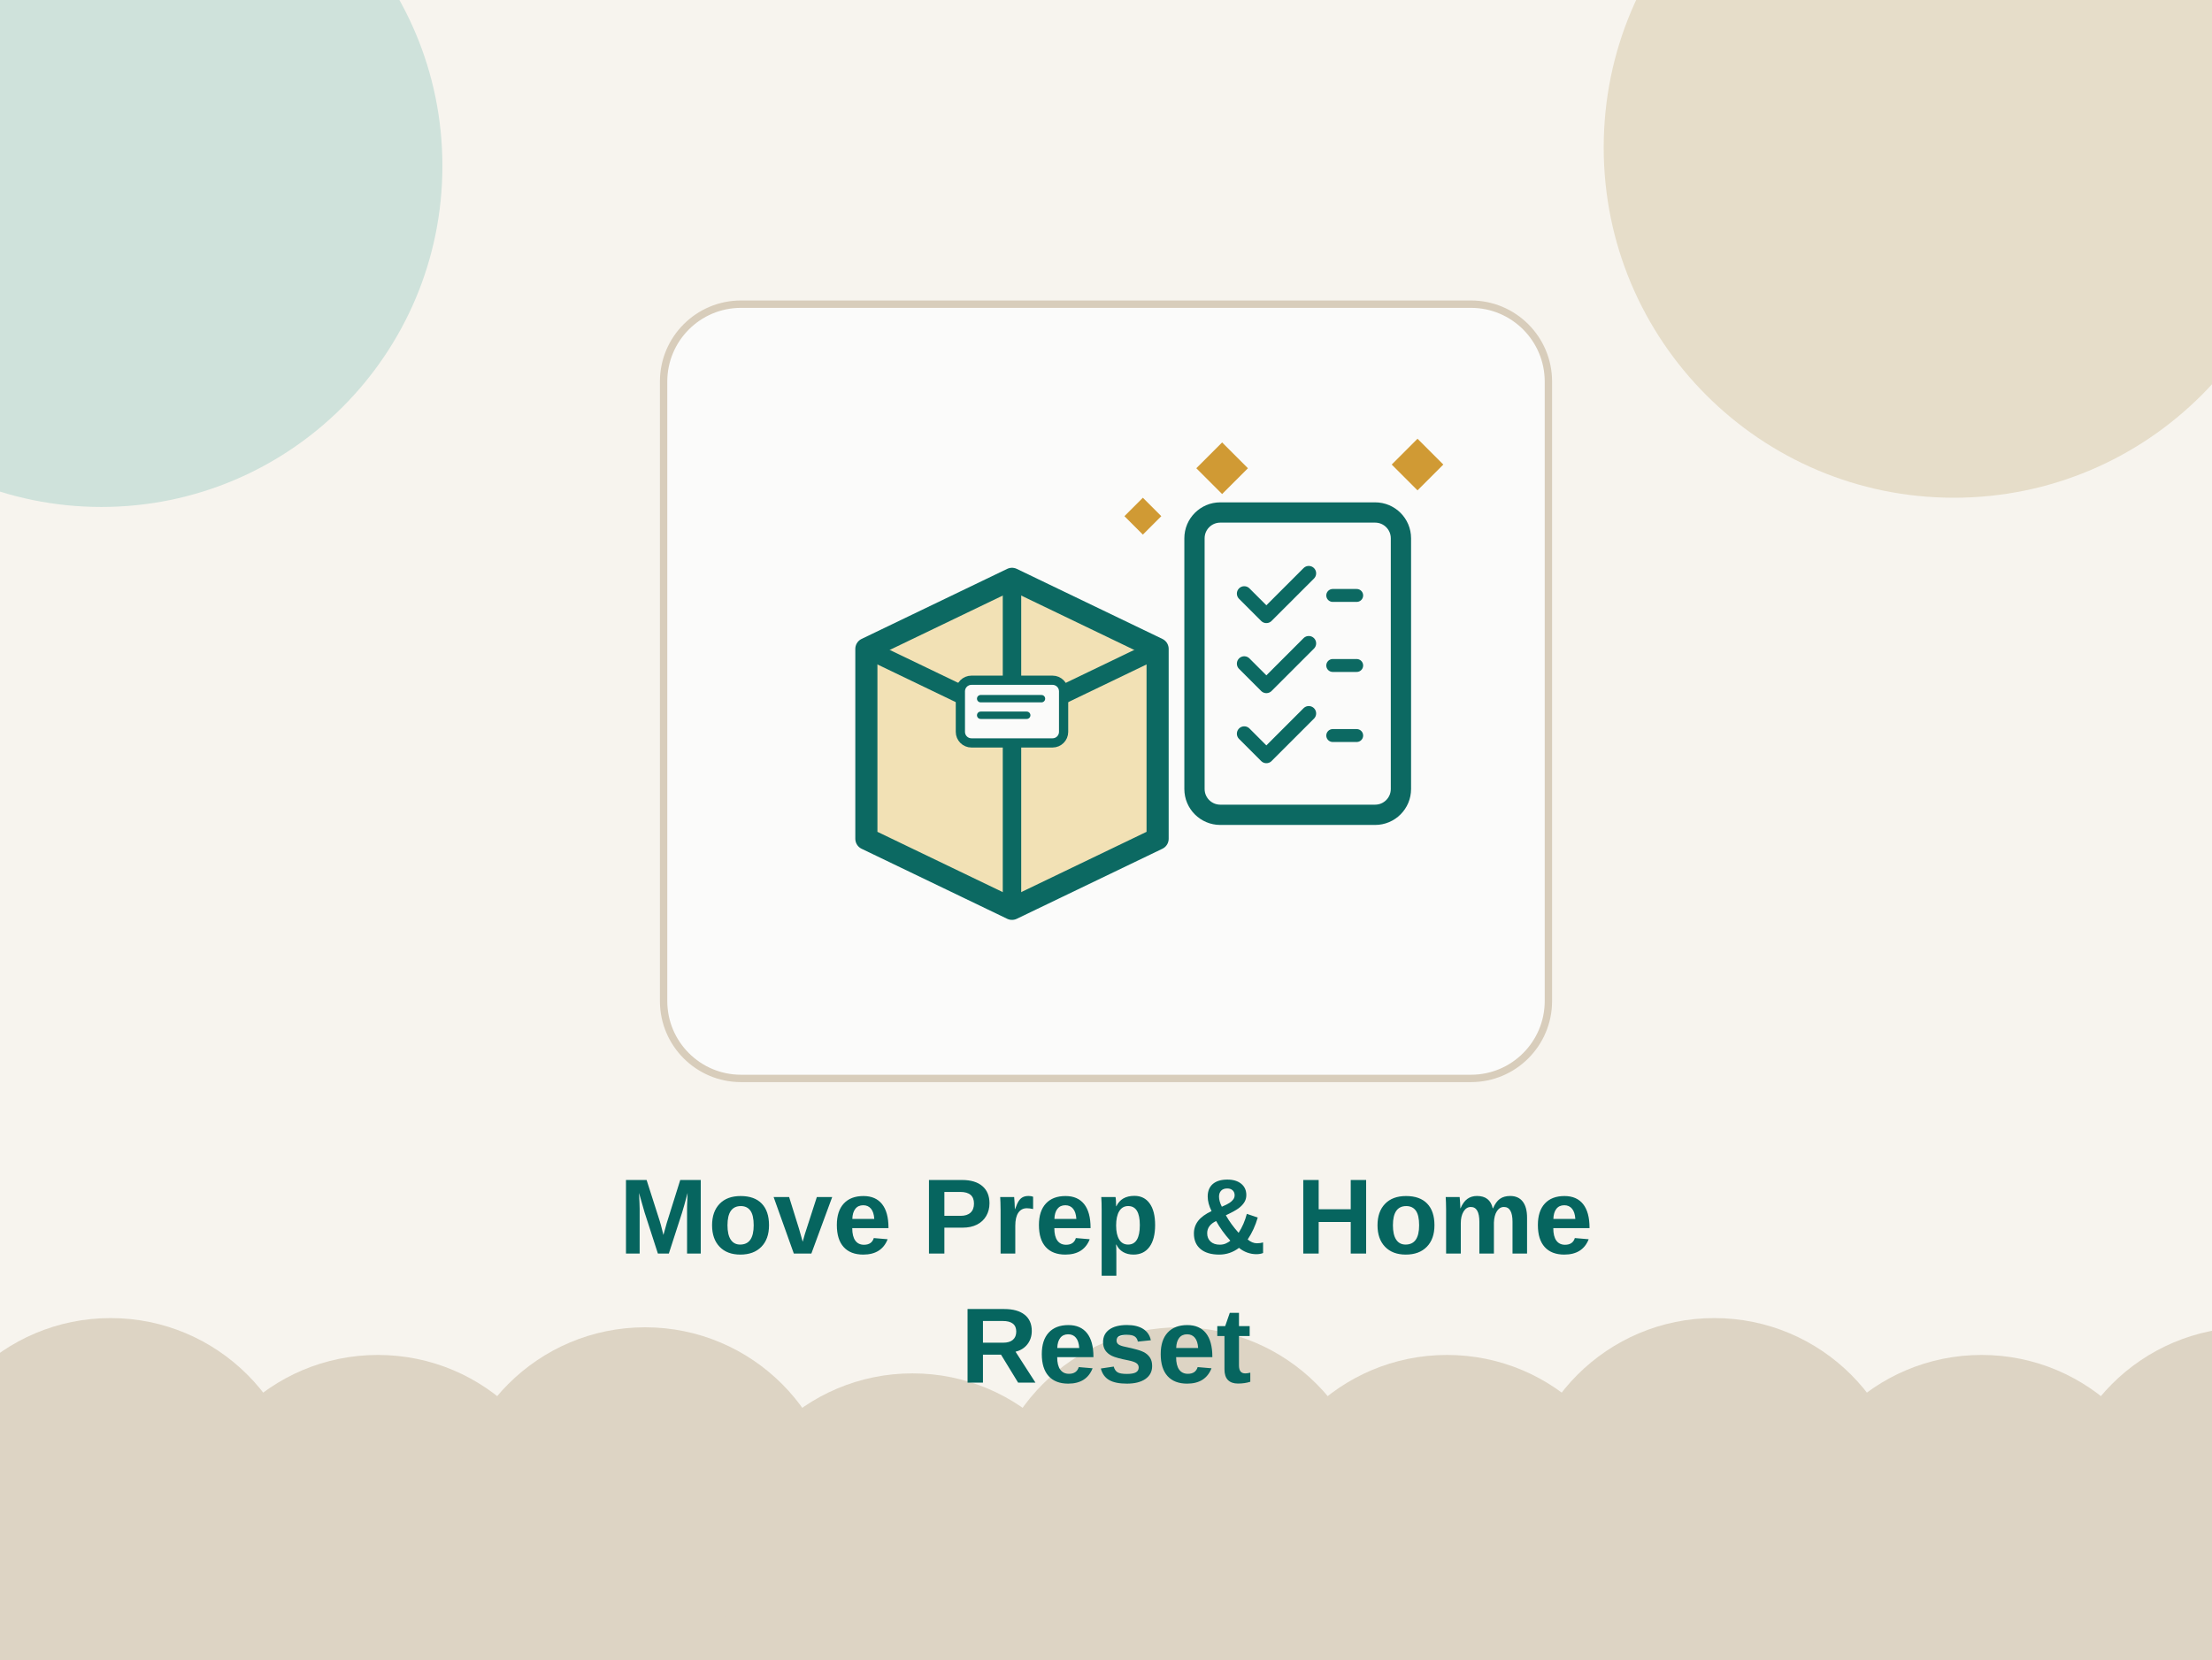
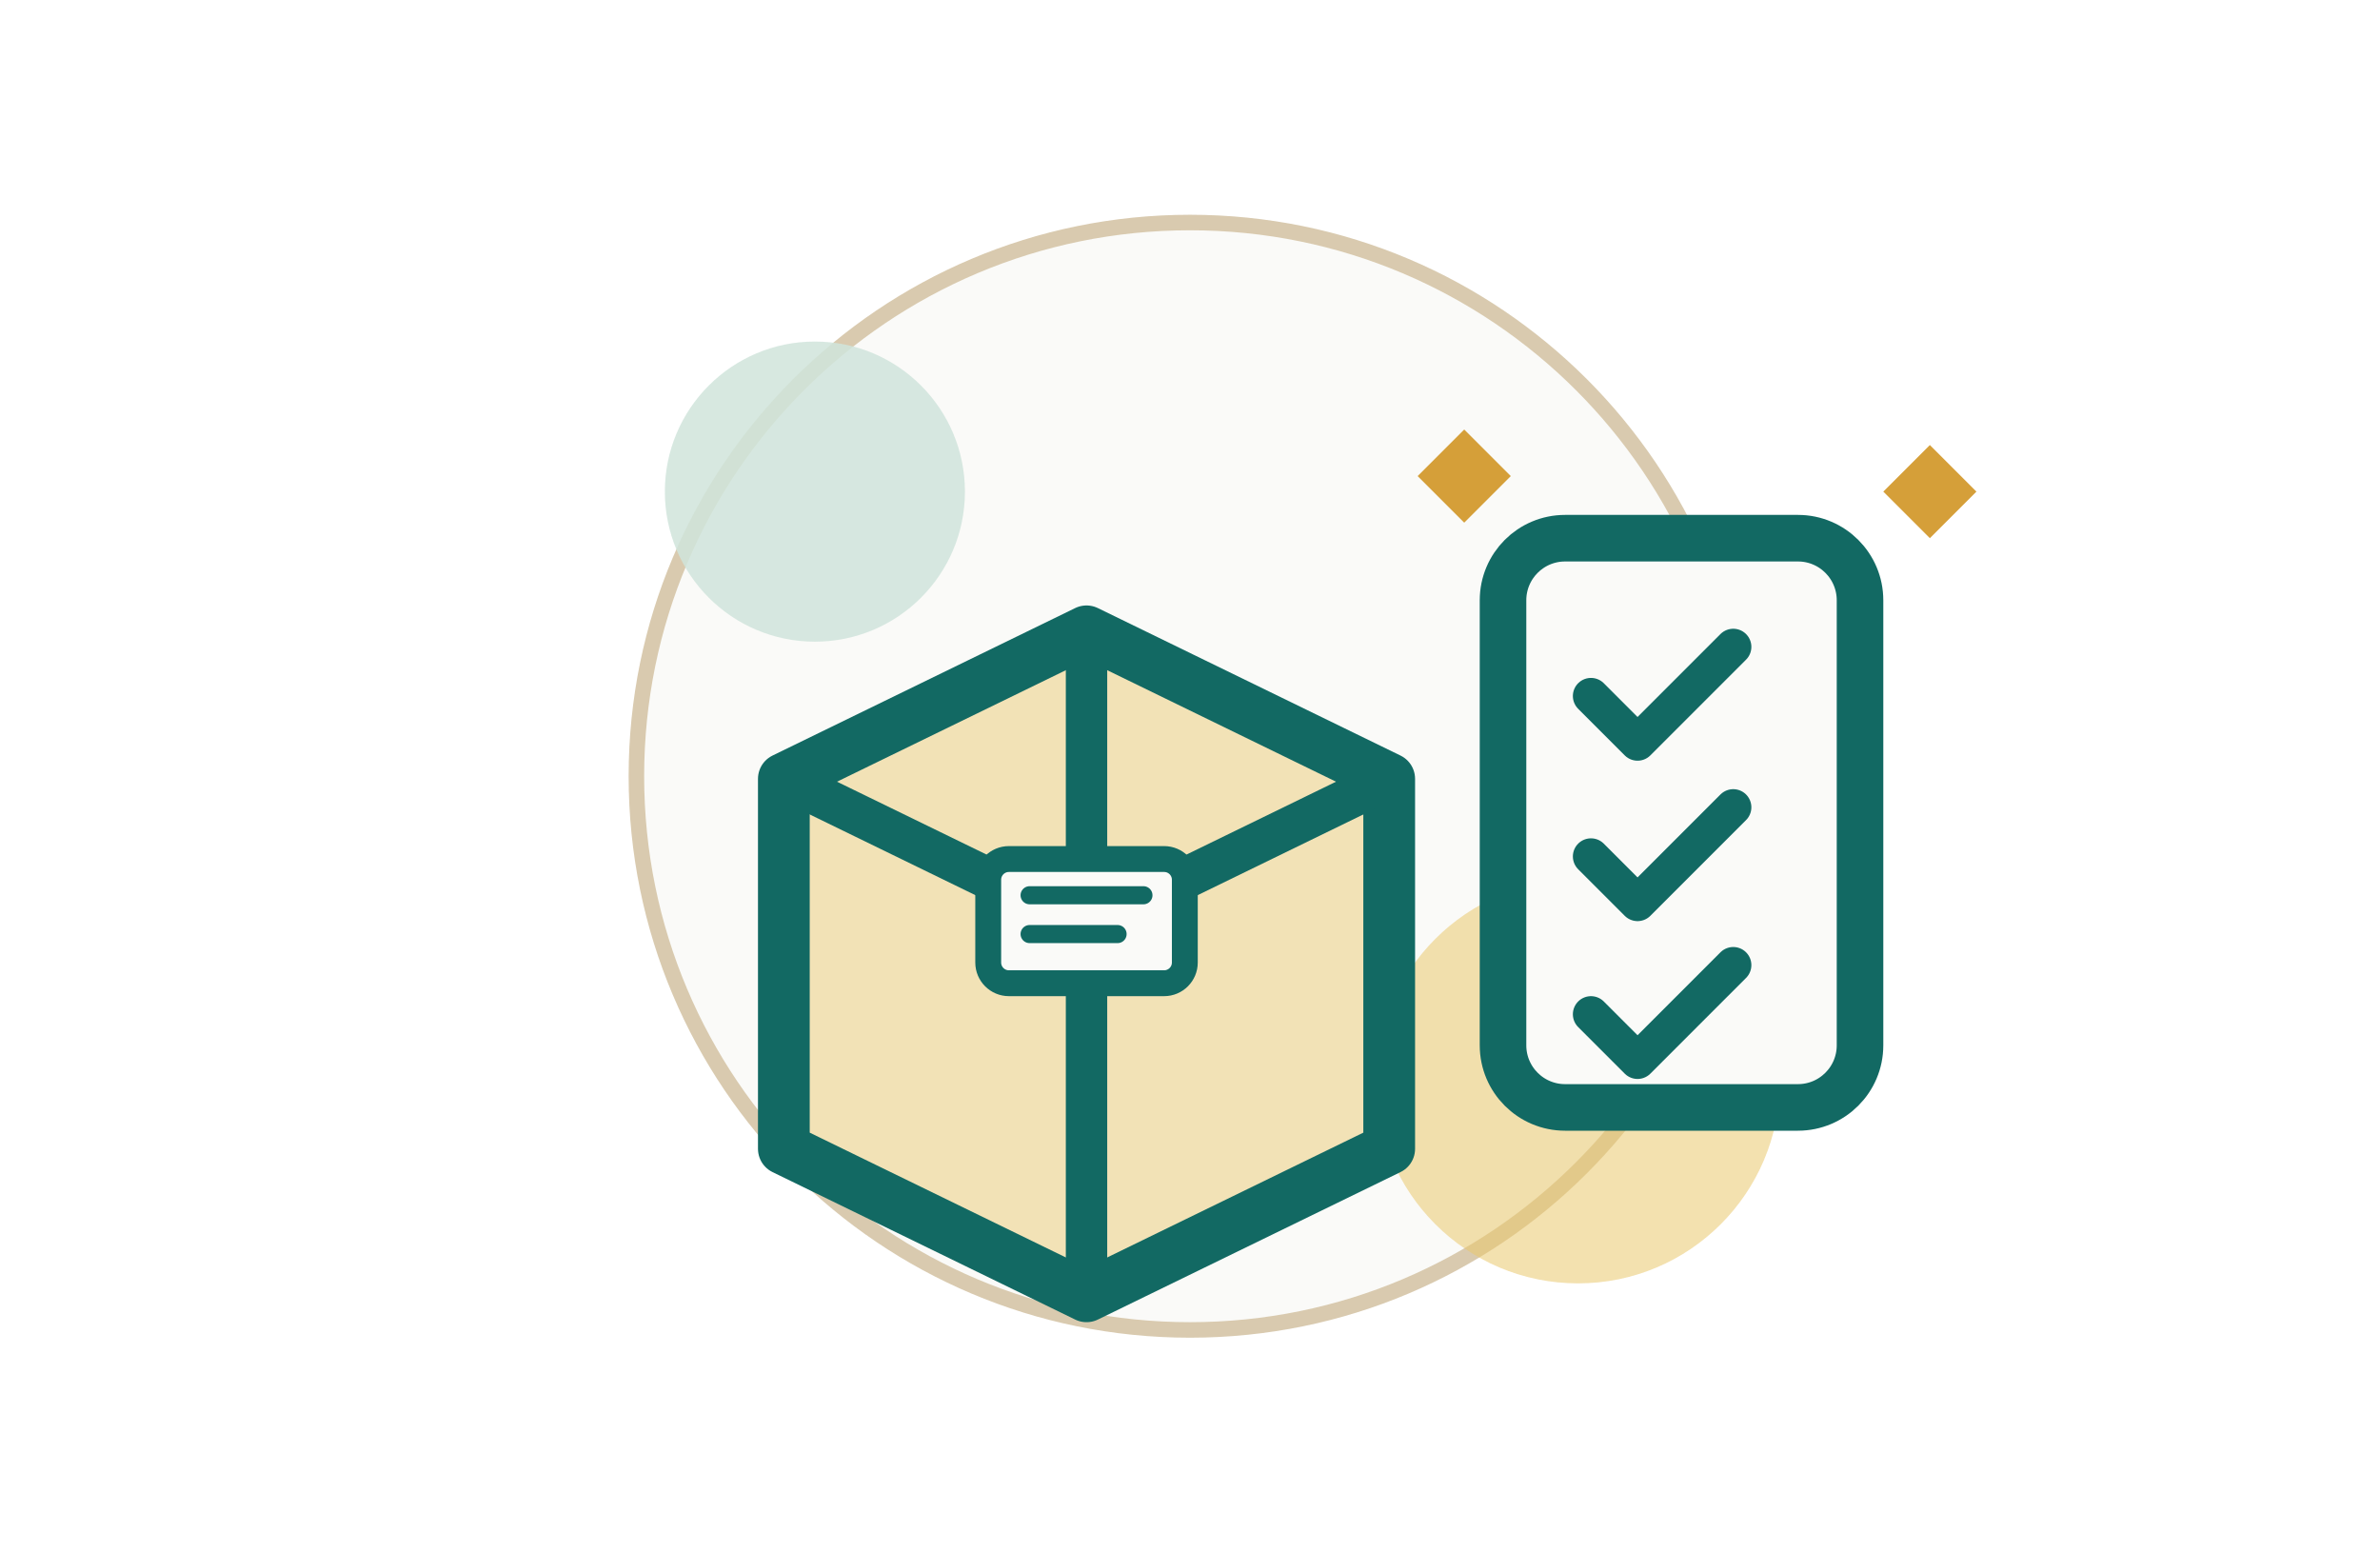
- <svg xmlns="http://www.w3.org/2000/svg" width="1200" height="900" viewBox="0 0 1200 900" fill="none">
-   <rect width="1200" height="900" fill="#F7F4EE" />
-   <circle cx="55" cy="90" r="185" fill="#CFE2DB" />
-   <circle cx="1060" cy="80" r="190" fill="#E6DDC9" />
-   <g fill="#DDD4C4">
-     <circle cx="60" cy="820" r="105" />
-     <circle cx="205" cy="840" r="105" />
-     <circle cx="350" cy="825" r="105" />
-     <circle cx="495" cy="850" r="105" />
-     <circle cx="640" cy="825" r="105" />
-     <circle cx="785" cy="840" r="105" />
-     <circle cx="930" cy="820" r="105" />
-     <circle cx="1075" cy="840" r="105" />
-     <circle cx="1220" cy="825" r="105" />
+ <svg xmlns="http://www.w3.org/2000/svg" width="920" height="600" viewBox="0 0 920 600" fill="none" role="img" aria-hidden="true">
+   <g opacity="0.98">
+     <circle cx="460" cy="300" r="214" fill="#FAFAF8" stroke="#D8C9AD" stroke-width="6" />
+     <circle cx="315" cy="190" r="58" fill="#CFE4DB" opacity="0.85" />
+     <circle cx="610" cy="418" r="78" fill="#E9C669" opacity="0.55" />
+     <path d="M303 301L420 244L537 301V444L420 501L303 444V301Z" fill="#F2E1B5" stroke="#0D6660" stroke-width="20" stroke-linejoin="round" />
+     <path d="M420 244V501" stroke="#0D6660" stroke-width="16" stroke-linecap="round" />
+     <path d="M303 301L420 358L537 301" stroke="#0D6660" stroke-width="16" stroke-linecap="round" stroke-linejoin="round" />
+     <rect x="382" y="332" width="76" height="48" rx="8" fill="#FAFAF8" stroke="#0D6660" stroke-width="10" />
+     <path d="M398 346H442" stroke="#0D6660" stroke-width="7" stroke-linecap="round" />
+     <path d="M398 361H432" stroke="#0D6660" stroke-width="7" stroke-linecap="round" />
+     <rect x="581" y="208" width="138" height="220" rx="24" fill="#FAFAF8" stroke="#0D6660" stroke-width="18" />
+     <path d="M615 269L633 287L670 250" stroke="#0D6660" stroke-width="14" stroke-linecap="round" stroke-linejoin="round" />
+     <path d="M615 331L633 349L670 312" stroke="#0D6660" stroke-width="14" stroke-linecap="round" stroke-linejoin="round" />
+     <path d="M615 392L633 410L670 373" stroke="#0D6660" stroke-width="14" stroke-linecap="round" stroke-linejoin="round" />
+     <path d="M548 184L566 202L584 184L566 166L548 184Z" fill="#D49D35" />
+     <path d="M728 190L746 208L764 190L746 172L728 190Z" fill="#D49D35" />
  </g>
-   <rect x="360" y="165" width="480" height="420" rx="42" fill="#FBFBFA" stroke="#D8CDBB" stroke-width="4" />
-   <path d="M470 352L549 314L628 352V455L549 493L470 455V352Z" fill="#F2E1B5" stroke="#0C6962" stroke-width="12" stroke-linejoin="round" />
-   <path d="M549 314V493" stroke="#0C6962" stroke-width="10" stroke-linecap="round" />
-   <path d="M470 352L549 390L628 352" stroke="#0C6962" stroke-width="10" stroke-linecap="round" stroke-linejoin="round" />
-   <rect x="521" y="369" width="56" height="34" rx="6" fill="#FBFBFA" stroke="#0C6962" stroke-width="5" />
-   <path d="M532 379H565" stroke="#0C6962" stroke-width="4" stroke-linecap="round" />
-   <path d="M532 388H557" stroke="#0C6962" stroke-width="4" stroke-linecap="round" />
-   <rect x="648" y="278" width="112" height="164" rx="14" fill="#FBFBFA" stroke="#0C6962" stroke-width="11" />
-   <path d="M675 322L687 334L710 311" stroke="#0C6962" stroke-width="8" stroke-linecap="round" stroke-linejoin="round" />
-   <path d="M675 360L687 372L710 349" stroke="#0C6962" stroke-width="8" stroke-linecap="round" stroke-linejoin="round" />
-   <path d="M675 398L687 410L710 387" stroke="#0C6962" stroke-width="8" stroke-linecap="round" stroke-linejoin="round" />
-   <path d="M723 323H736" stroke="#0C6962" stroke-width="7" stroke-linecap="round" />
-   <path d="M723 361H736" stroke="#0C6962" stroke-width="7" stroke-linecap="round" />
-   <path d="M723 399H736" stroke="#0C6962" stroke-width="7" stroke-linecap="round" />
-   <path d="M649 254L663 268L677 254L663 240L649 254Z" fill="#D09A34" />
-   <path d="M755 252L769 266L783 252L769 238L755 252Z" fill="#D09A34" />
-   <path d="M610 280L620 290L630 280L620 270L610 280Z" fill="#D09A34" />
-   <text x="600" y="680" text-anchor="middle" fill="#06655F" font-family="Arial, Helvetica, sans-serif" font-size="58" font-weight="800">Move Prep &amp; Home</text>
-   <text x="600" y="750" text-anchor="middle" fill="#06655F" font-family="Arial, Helvetica, sans-serif" font-size="58" font-weight="800">Reset</text>
</svg>
